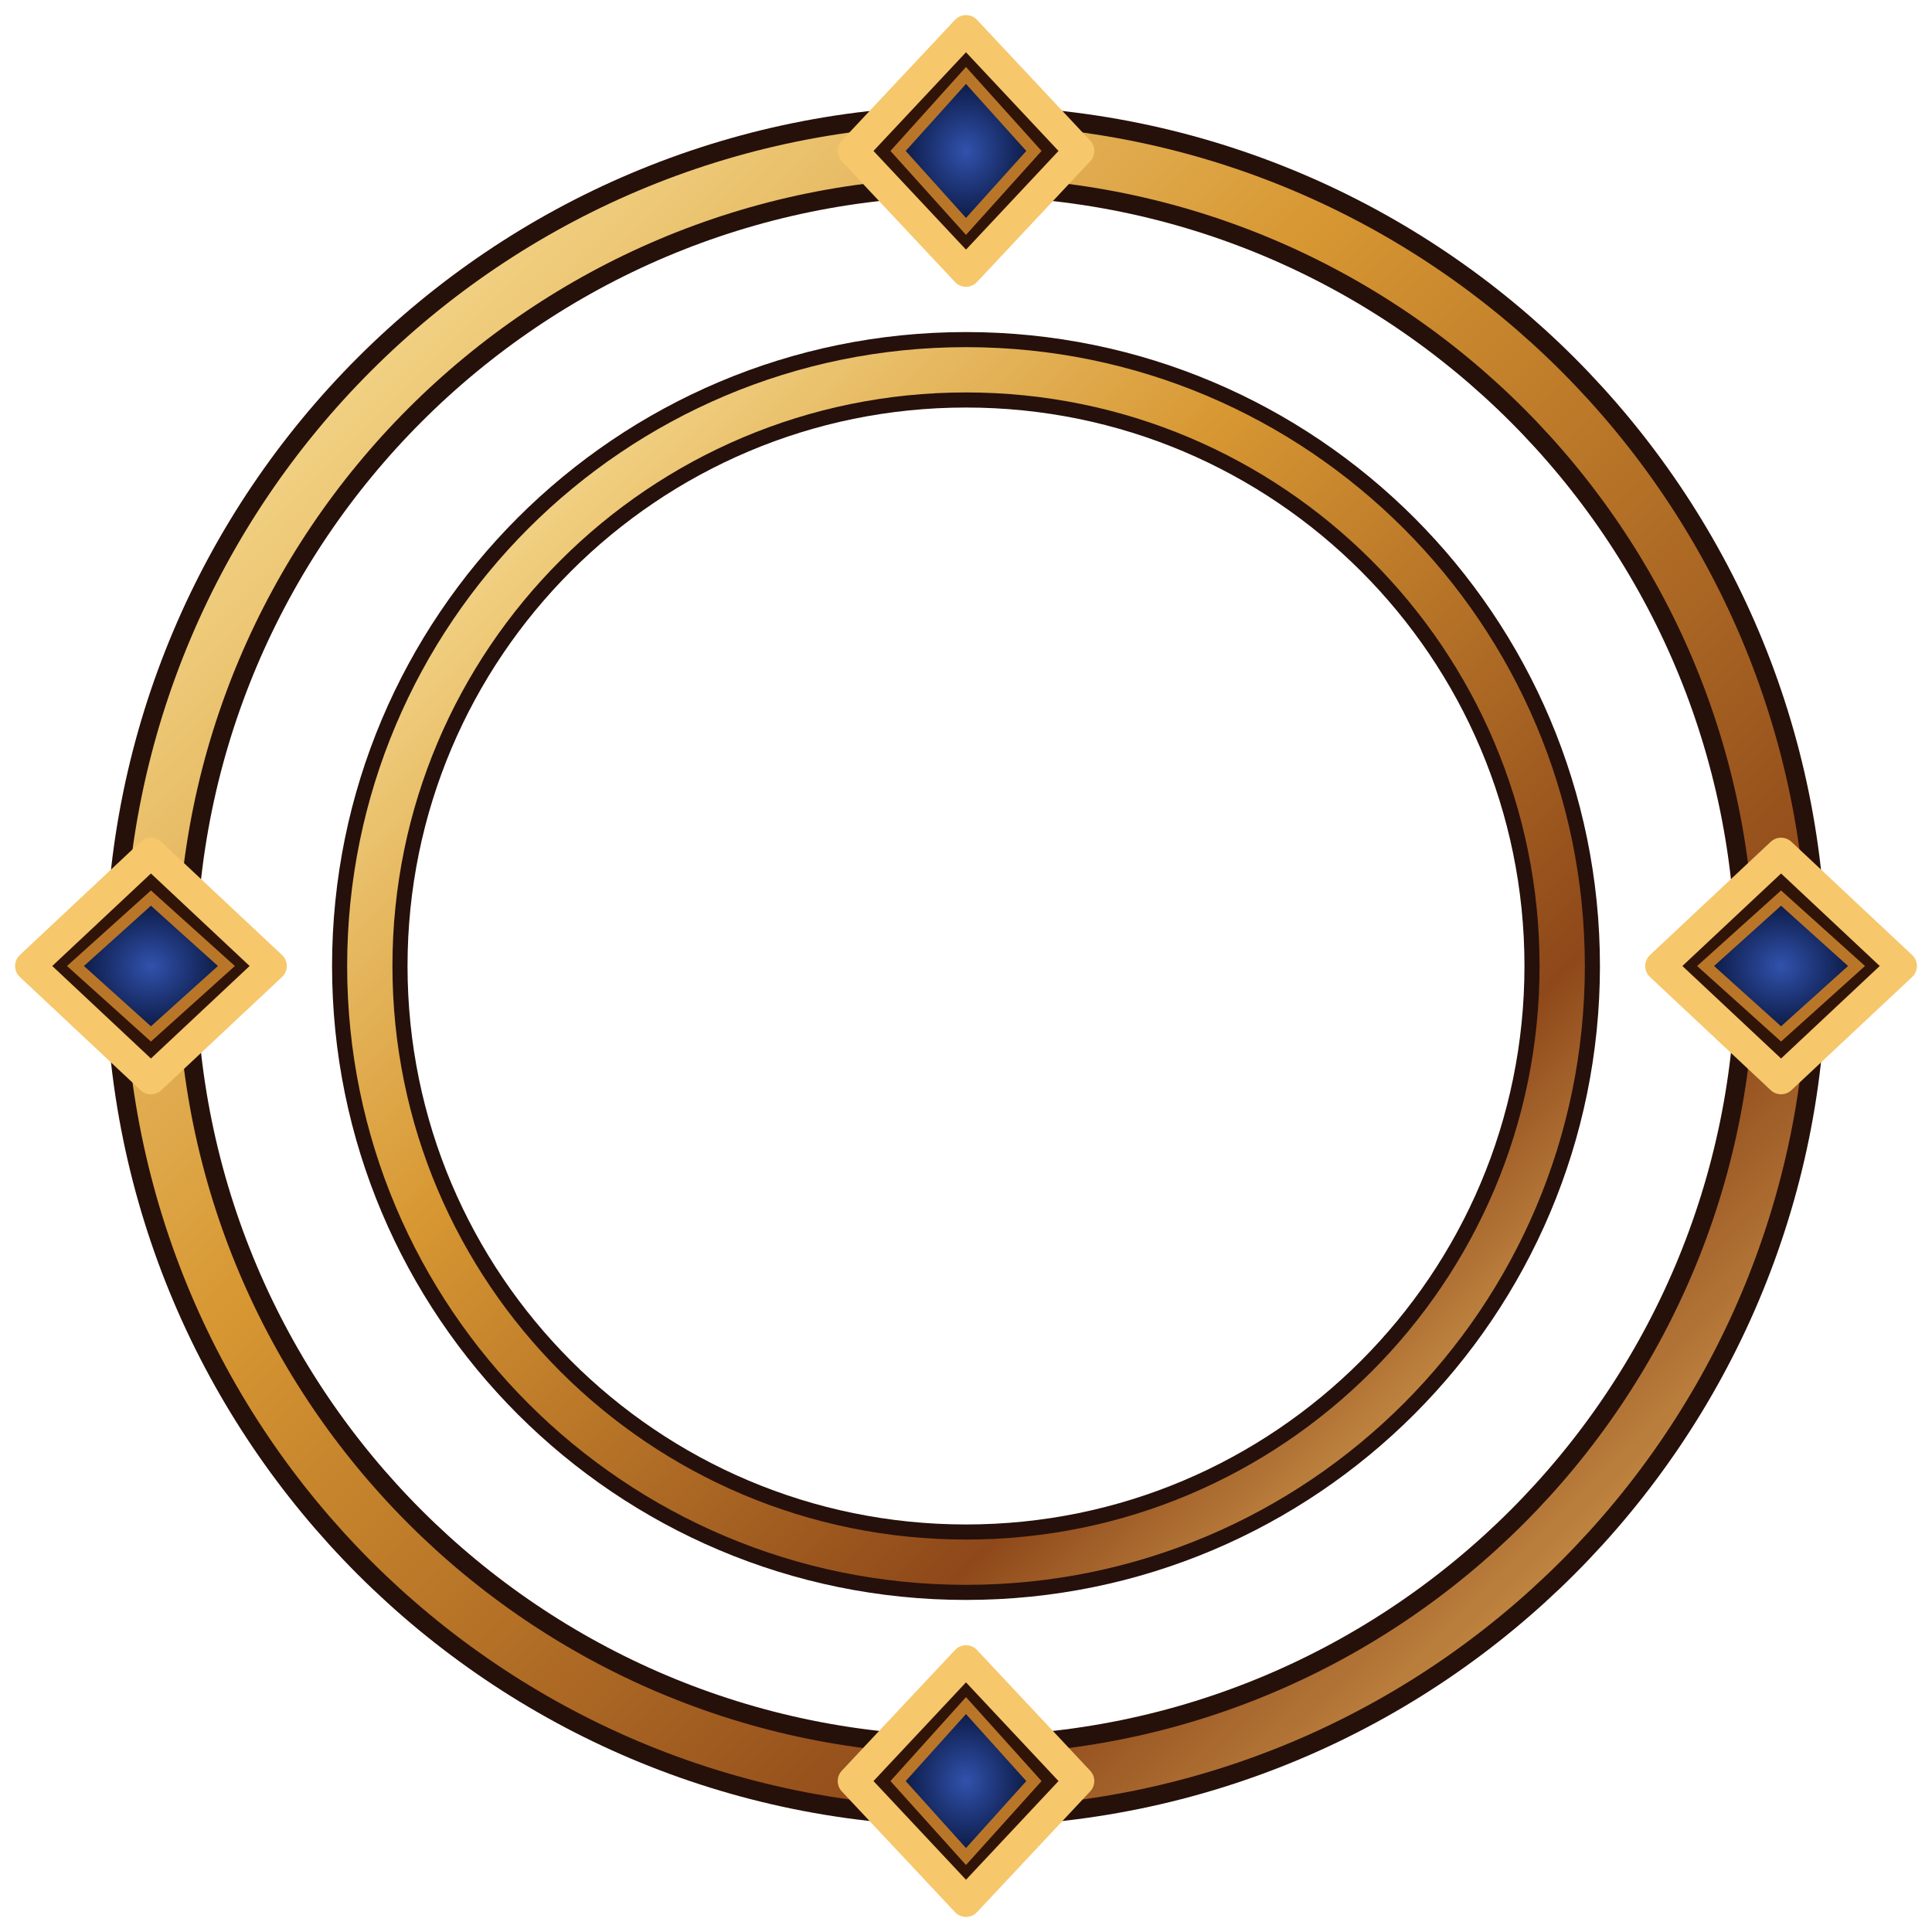
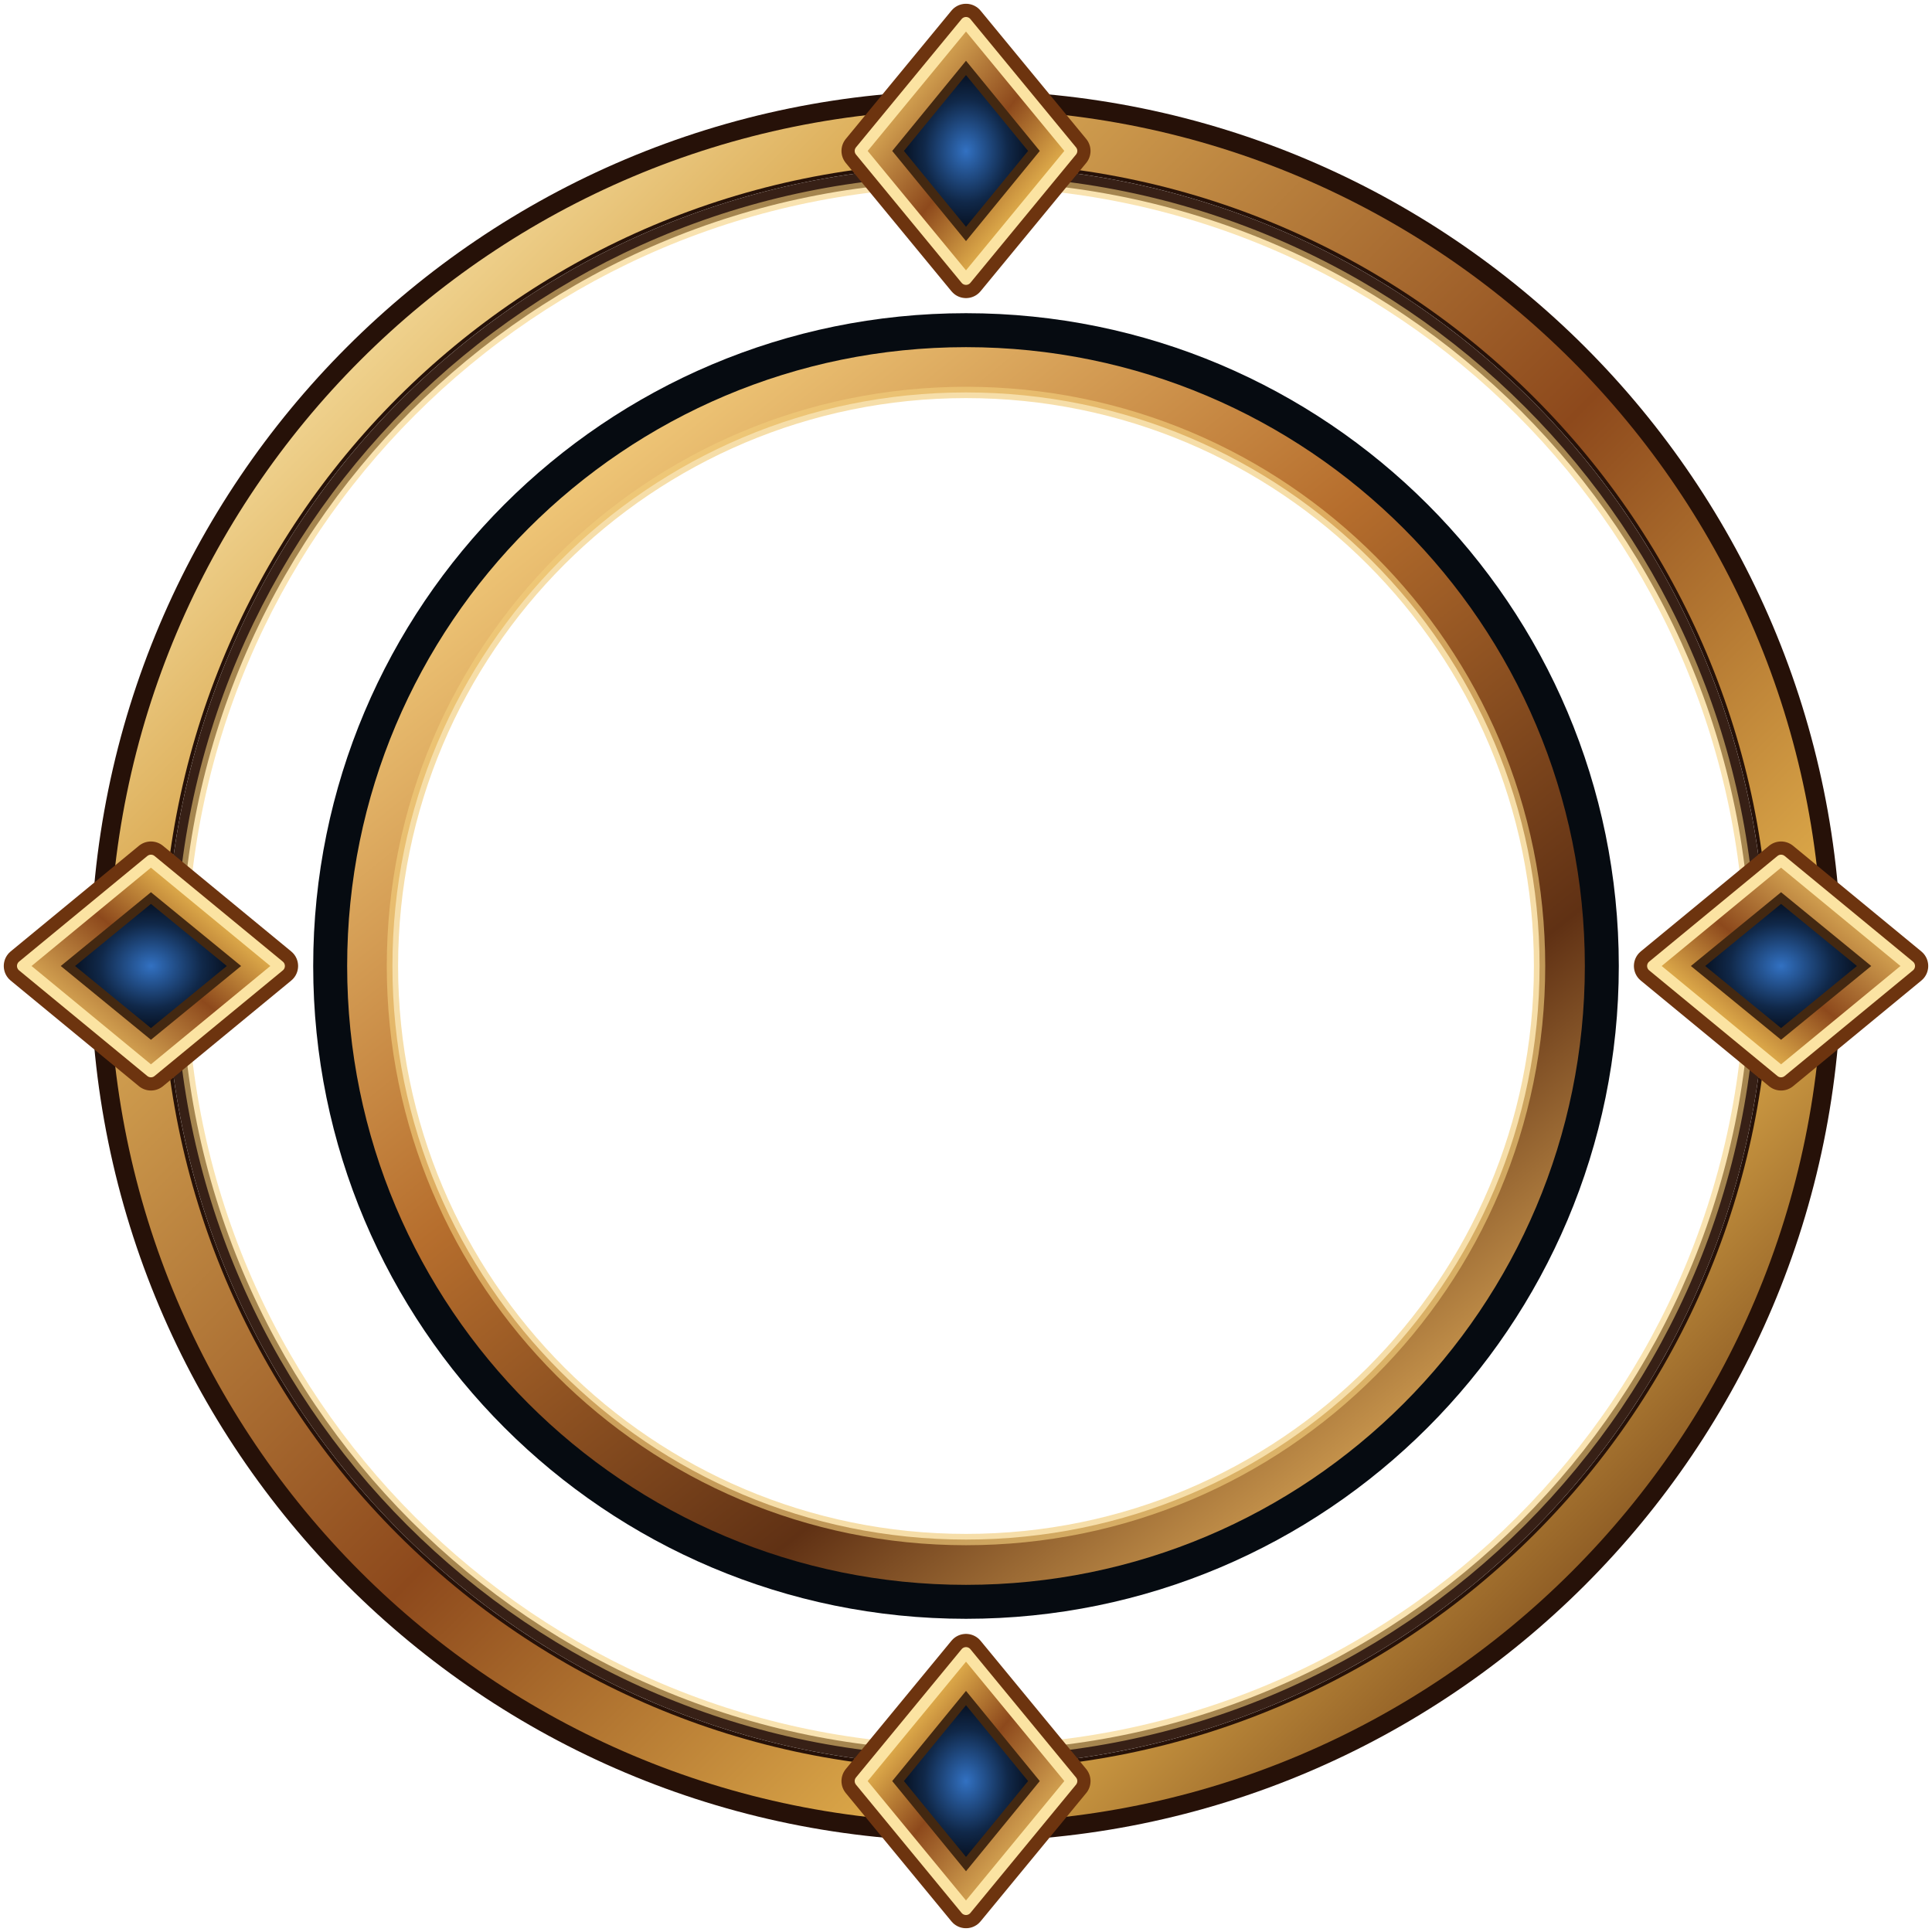
<svg xmlns="http://www.w3.org/2000/svg" width="512" height="512" viewBox="0 0 256 256">
  <defs>
-     <linearGradient id="gold" x1="0" x2="1" y1="0" y2="1">
-       <stop stop-color="#fff0ae" />
-       <stop offset=".38" stop-color="#d79732" />
-       <stop offset=".75" stop-color="#8e481a" />
-       <stop offset="1" stop-color="#f8ca6c" />
+     <linearGradient id="metal" x1=".05" y1=".05" x2=".95" y2=".95">
+       <stop stop-color="#fff0ba" />
+       <stop offset=".19" stop-color="#dcad58" />
+       <stop offset=".52" stop-color="#8d491c" />
+       <stop offset=".77" stop-color="#dfac4b" />
+       <stop offset="1" stop-color="#61300f" />
    </linearGradient>
-     <radialGradient id="sapphire">
-       <stop stop-color="#3152ad" />
-       <stop offset="1" stop-color="#09163d" />
+     <linearGradient id="rim" x1=".1" y1="0" x2=".9" y2="1">
+       <stop stop-color="#ffdf8c" />
+       <stop offset=".42" stop-color="#b66e2d" />
+       <stop offset=".72" stop-color="#603114" />
+       <stop offset="1" stop-color="#fac668" />
+     </linearGradient>
+     <radialGradient id="stone">
+       <stop stop-color="#3271c2" />
+       <stop offset=".62" stop-color="#102849" />
+       <stop offset="1" stop-color="#050c19" />
    </radialGradient>
  </defs>
-   <circle cx="128" cy="128" r="108" fill="none" stroke="#26100a" stroke-width="12" />
-   <circle cx="128" cy="128" r="108" fill="none" stroke="url(#gold)" stroke-width="7" />
-   <circle cx="128" cy="128" r="79" fill="none" stroke="#25100b" stroke-width="10" />
-   <circle cx="128" cy="128" r="79" fill="none" stroke="url(#gold)" stroke-width="6" />
-   <g id="gem">
-     <path d="M128 4 L143 20 L128 36 L113 20 Z" fill="#311408" stroke="#f6c76b" stroke-width="4" stroke-linejoin="round" />
-     <path d="M128 10 L137 20 L128 30 L119 20 Z" fill="url(#sapphire)" stroke="#ba7628" stroke-width="1.5" />
+   <circle cx="128" cy="128" r="111" fill="none" stroke="#261108" stroke-width="10" />
+   <circle cx="128" cy="128" r="110" fill="none" stroke="url(#metal)" stroke-width="7" />
+   <circle cx="128" cy="128" r="105" fill="none" stroke="#372016" stroke-width="2" />
+   <circle cx="128" cy="128" r="104" fill="none" stroke="#f5cf79" stroke-opacity=".58" stroke-width="1.5" />
+   <circle cx="128" cy="128" r="82" fill="none" stroke="#060b11" stroke-width="9" />
+   <circle cx="128" cy="128" r="79" fill="none" stroke="url(#rim)" stroke-width="6" />
+   <circle cx="128" cy="128" r="76" fill="none" stroke="#f2cd7b" stroke-opacity=".65" stroke-width="1.5" />
+   <g id="setting">
+     <path d="M128 3 L142 20 L128 37 L114 20 Z" fill="#32170c" stroke="#6d340f" stroke-width="5" stroke-linejoin="round" />
+     <path d="M128 3 L142 20 L128 37 L114 20 Z" fill="url(#metal)" stroke="#fbe3a2" stroke-width="1.5" stroke-linejoin="round" />
+     <path d="M128 9 L137 20 L128 31 L119 20 Z" fill="url(#stone)" stroke="#432811" stroke-width="1.2" />
  </g>
-   <use href="#gem" transform="rotate(90 128 128)" />
-   <use href="#gem" transform="rotate(180 128 128)" />
-   <use href="#gem" transform="rotate(270 128 128)" />
+   <use href="#setting" transform="rotate(90 128 128)" />
+   <use href="#setting" transform="rotate(180 128 128)" />
+   <use href="#setting" transform="rotate(270 128 128)" />
</svg>
